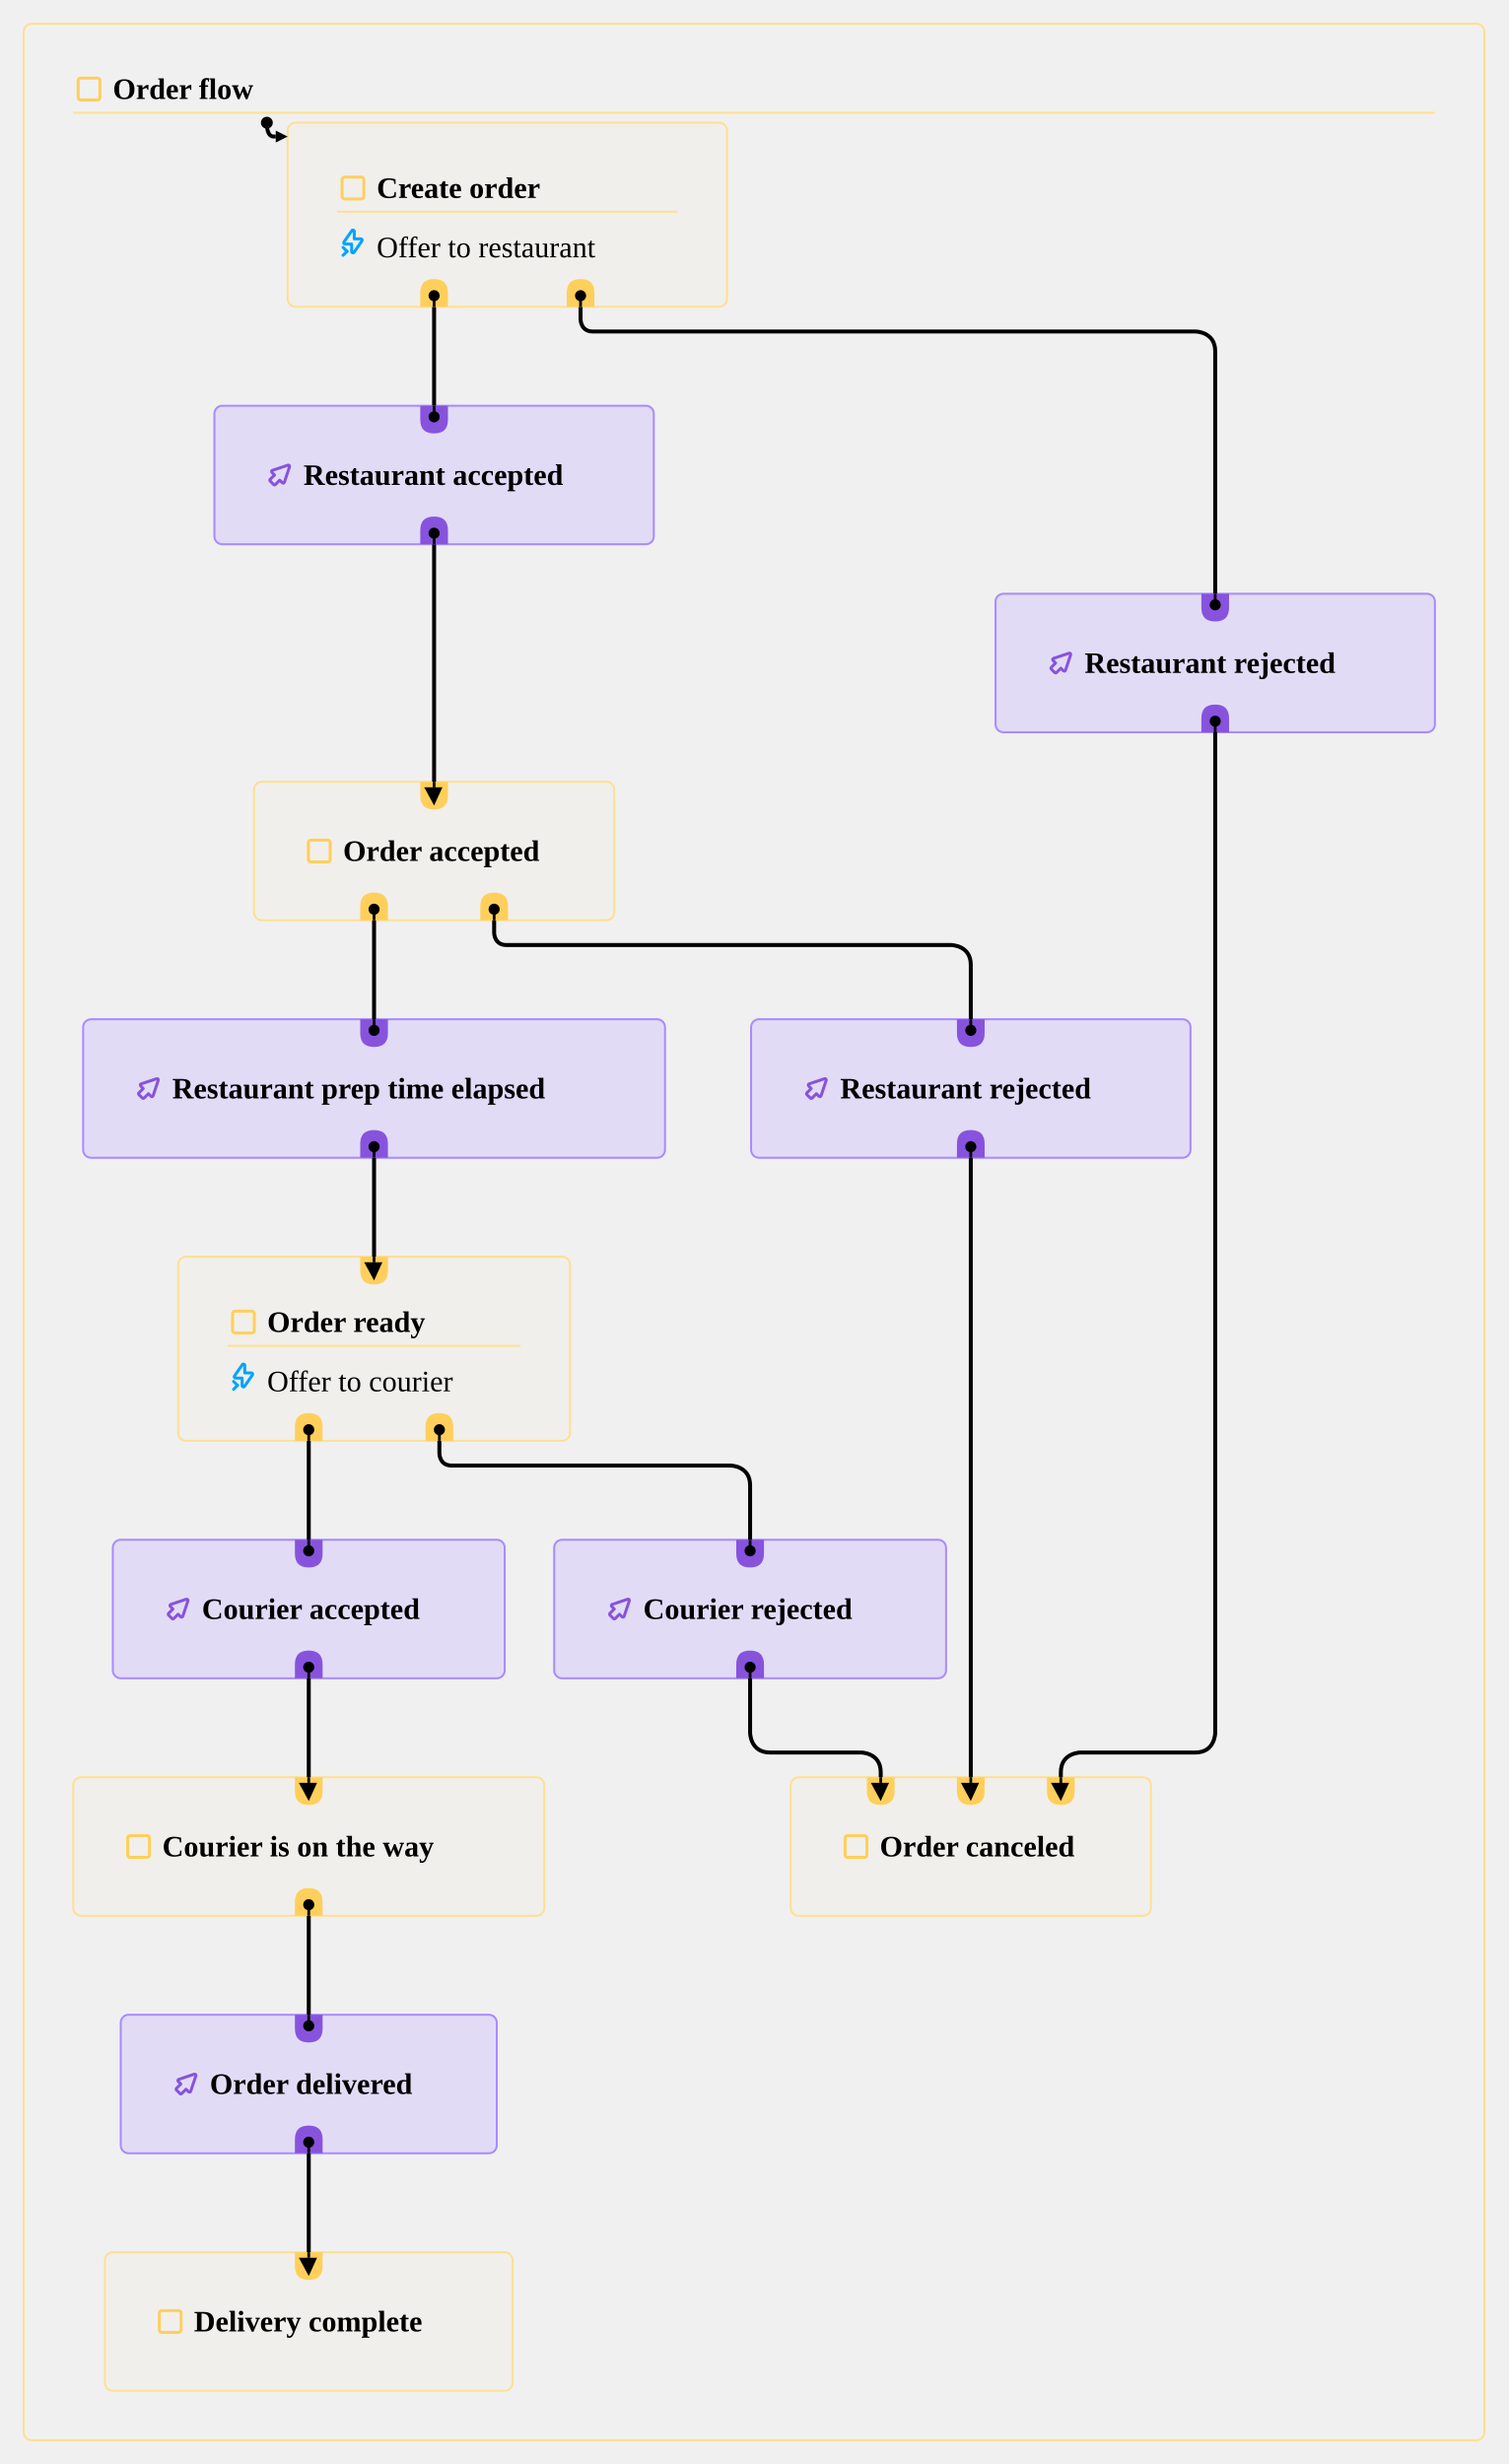
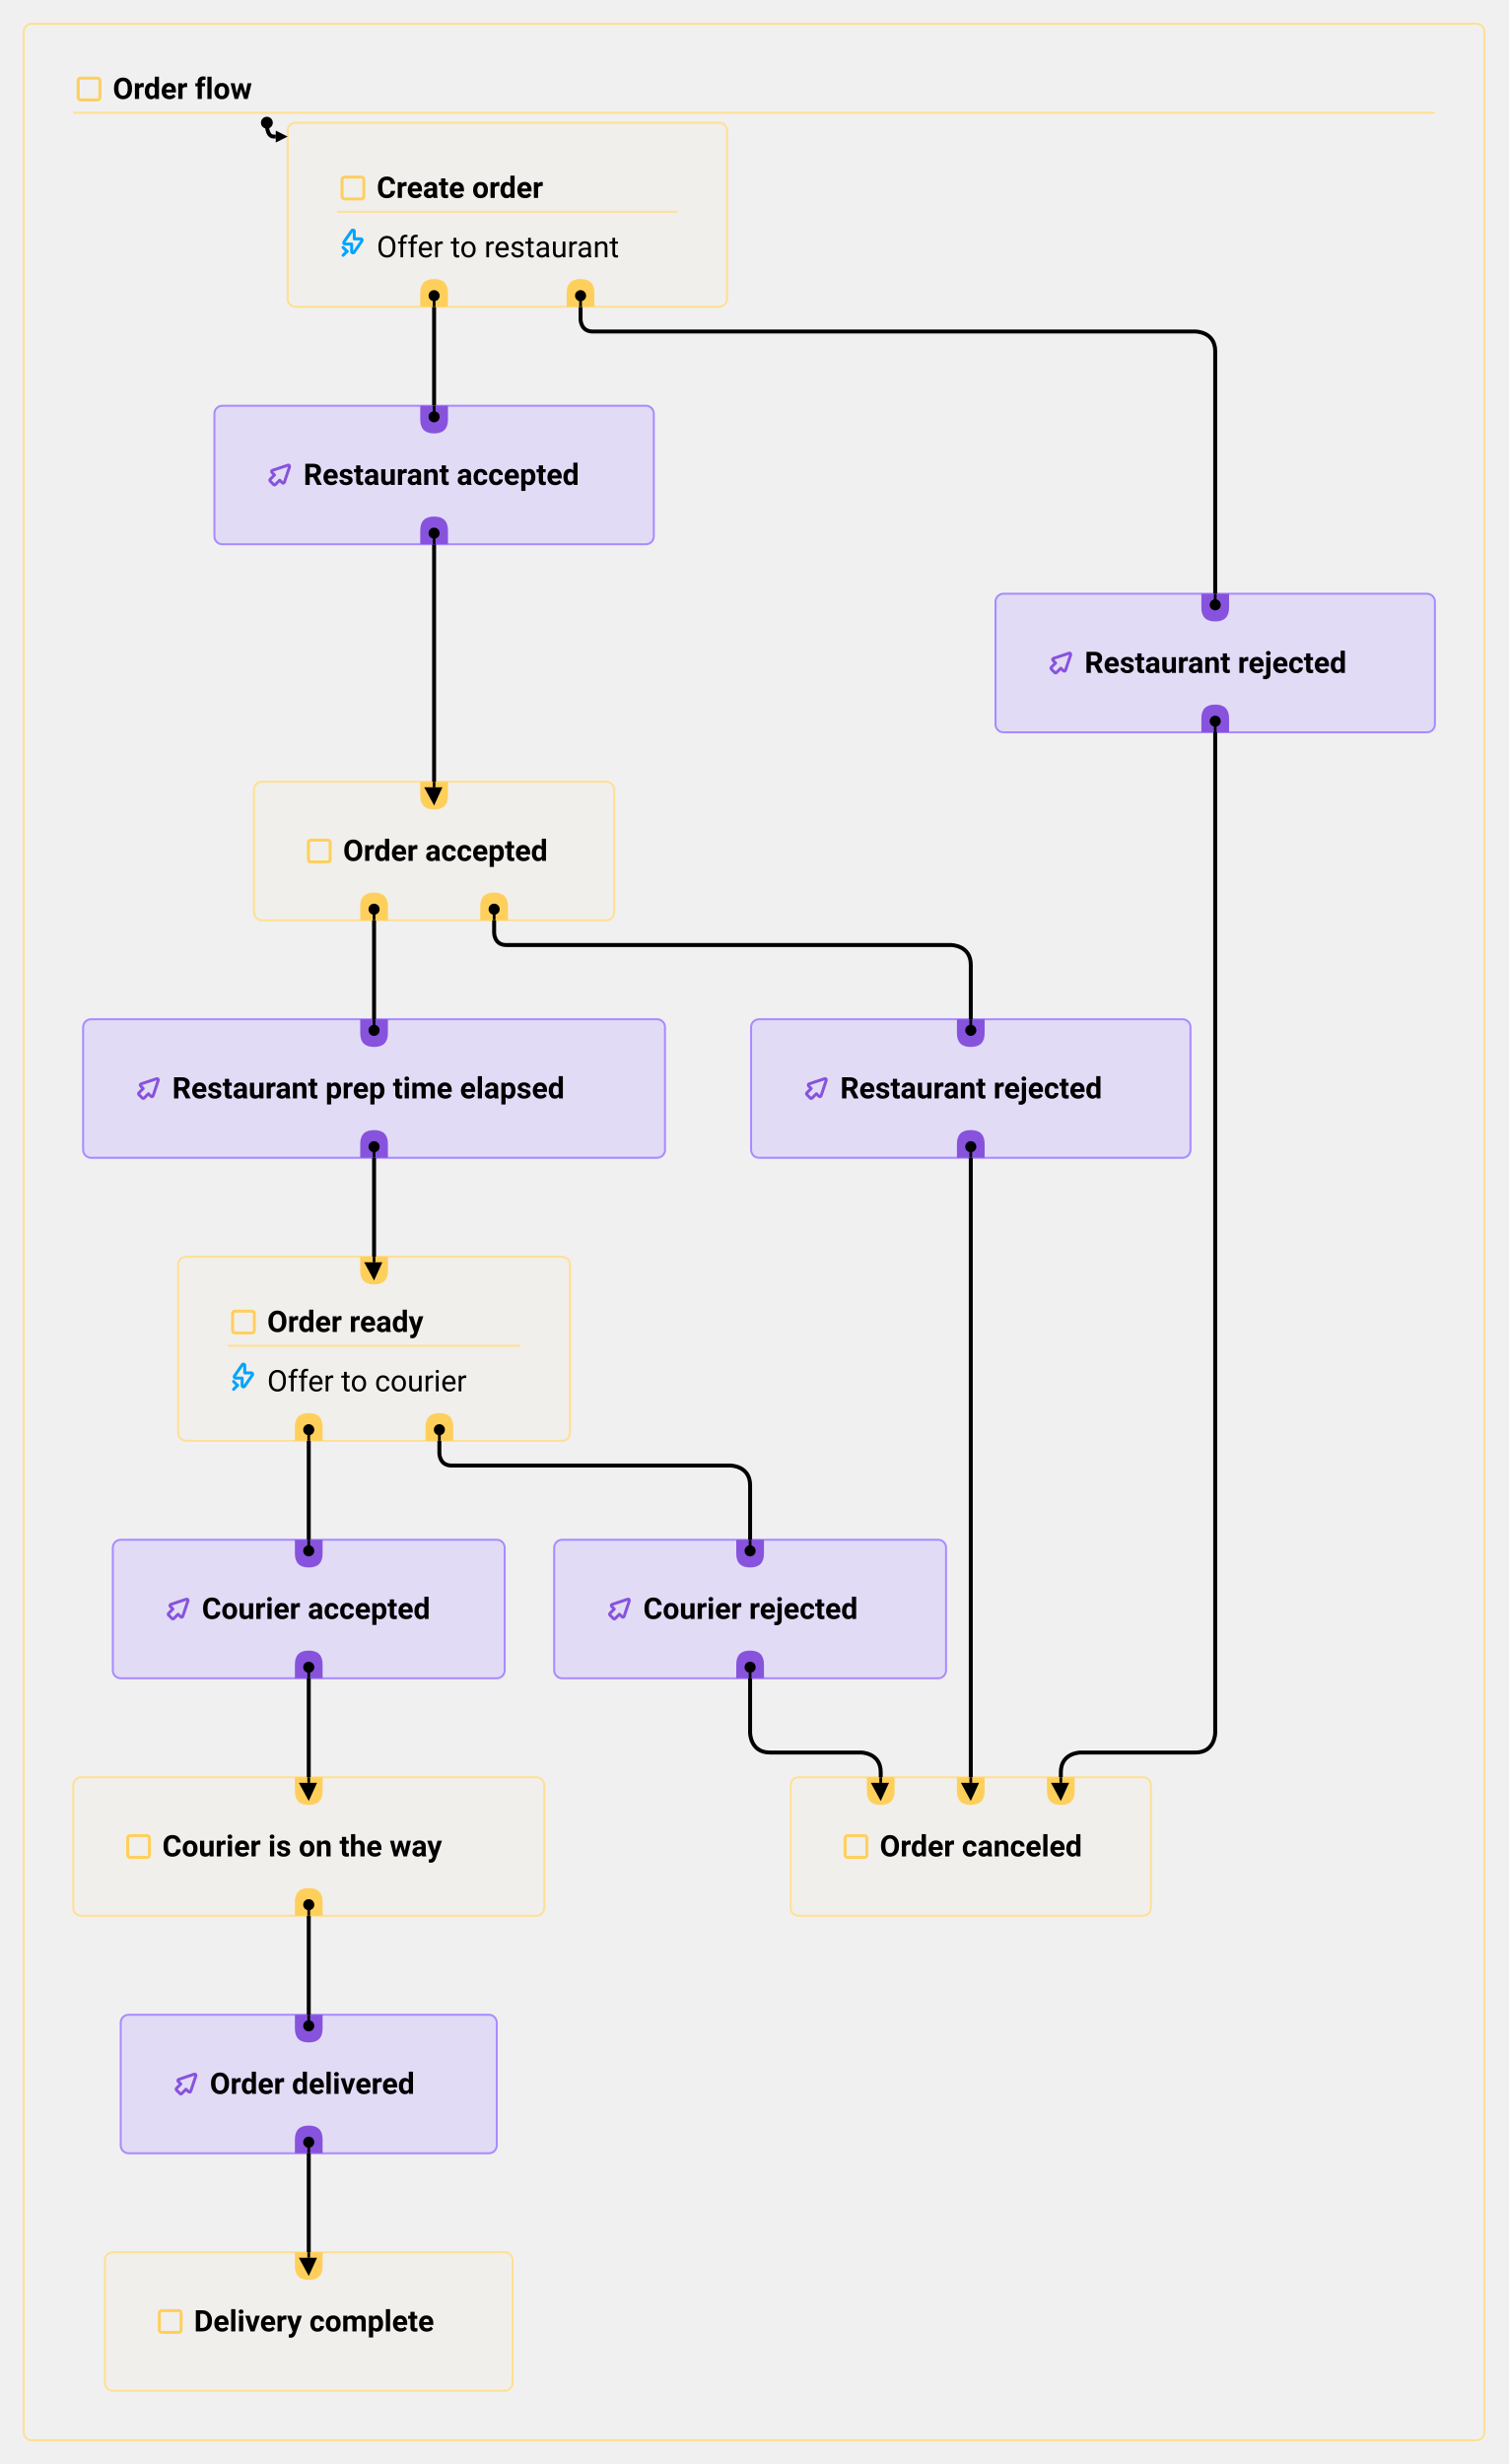
- <svg xmlns="http://www.w3.org/2000/svg" width="762" height="1245" font-size="15">
+ <svg xmlns="http://www.w3.org/2000/svg" width="762" height="1245" font-size="15" font-family="system-ui, -apple-system, 'Segoe UI', Roboto, Ubuntu, Cantarell, 'Noto Sans', sans-serif, BlinkMacSystemFont, 'Segoe UI', Helvetica, Arial, sans-serif, 'Apple Color Emoji', 'Segoe UI Emoji', 'Segoe UI Symbol'">
  <rect x="12" y="12" width="738" height="1221" rx="4" ry="4" fill="none" stroke="#ffdf92" />
  <svg width="16" height="16" x="37" y="37" viewBox="0 0 16 16" fill="none">
    <g clip-path="url(#clip0_1343_12511)">
      <path d="M12.278 13.5H3.722C3.047 13.5 2.5 12.953 2.5 12.278V3.722C2.5 3.047 3.047 2.5 3.722 2.5H12.277C12.953 2.5 13.499 3.047 13.499 3.722V12.277C13.5 12.953 12.953 13.5 12.278 13.5V13.5Z" stroke="#FFCF5C" stroke-width="1.5" stroke-linecap="round" stroke-linejoin="round" />
    </g>
    <defs>
      <clipPath id="clip0_1343_12511">
        <rect width="16" height="16" fill="white" />
      </clipPath>
    </defs>
  </svg>
  <text font-weight="600" x="57" y="50" width="668" height="10">Order flow</text>
  <path d="M 37 57 L 725 57" stroke="#ffdf92" />
  <svg x="12" y="12" width="738" height="1221">
    <rect x="133.333" y="50" width="222" height="93" rx="4" ry="4" fill="#ffefc919" stroke="#ffdf92" />
    <svg width="16" height="16" x="158.333" y="75" viewBox="0 0 16 16" fill="none">
      <g clip-path="url(#clip0_1343_12511)">
        <path d="M12.278 13.5H3.722C3.047 13.5 2.5 12.953 2.5 12.278V3.722C2.5 3.047 3.047 2.5 3.722 2.5H12.277C12.953 2.5 13.499 3.047 13.499 3.722V12.277C13.5 12.953 12.953 13.5 12.278 13.5V13.5Z" stroke="#FFCF5C" stroke-width="1.5" stroke-linecap="round" stroke-linejoin="round" />
      </g>
      <defs>
        <clipPath id="clip0_1343_12511">
          <rect width="16" height="16" fill="white" />
        </clipPath>
      </defs>
    </svg>
    <text font-weight="600" x="178.333" y="88" width="152" height="10">Create order</text>
    <path d="M 158.333 95 L 330.333 95" stroke="#ffdf92" />
    <svg width="16" height="16" x="158.333" y="102" viewBox="0 0 16 16" fill="none">
      <g clip-path="url(#clip0_217_22)">
        <mask id="mask0_217_22" maskUnits="userSpaceOnUse" x="0" y="0" width="16" height="16" style="mask-type: luminance;">
          <path d="M16 0H0V16H16V0Z" fill="white" />
        </mask>
        <g mask="url(#mask0_217_22)">
          <path d="M12.549 7.717L8.541 13.505C8.174 14.035 7.343 13.776 7.343 13.131V9.315H3.993C3.462 9.315 3.149 8.719 3.452 8.283L7.459 2.494C7.827 1.964 8.658 2.223 8.658 2.869V6.684H12.008C12.538 6.684 12.851 7.28 12.549 7.717Z" stroke="#00A3FF" stroke-width="1.5" stroke-linecap="round" stroke-linejoin="round" />
        </g>
        <path d="M3 11L5 13" stroke="#00A3FF" stroke-width="1.5" stroke-linecap="round" />
        <path d="M3 15.01L5 13.01" stroke="#00A3FF" stroke-width="1.5" stroke-linecap="round" />
      </g>
      <defs>
        <clipPath id="clip0_217_22">
          <rect width="16" height="16" fill="white" />
        </clipPath>
      </defs>
    </svg>
    <text x="178.333" y="118" width="152" height="16.2">Offer to restaurant</text>
    <rect x="116.333" y="383" width="182" height="70" rx="4" ry="4" fill="#ffefc919" stroke="#ffdf92" />
    <svg width="16" height="16" x="141.333" y="410" viewBox="0 0 16 16" fill="none">
      <g clip-path="url(#clip0_1343_12511)">
        <path d="M12.278 13.5H3.722C3.047 13.5 2.5 12.953 2.5 12.278V3.722C2.5 3.047 3.047 2.5 3.722 2.5H12.277C12.953 2.5 13.499 3.047 13.499 3.722V12.277C13.5 12.953 12.953 13.5 12.278 13.5V13.5Z" stroke="#FFCF5C" stroke-width="1.5" stroke-linecap="round" stroke-linejoin="round" />
      </g>
      <defs>
        <clipPath id="clip0_1343_12511">
          <rect width="16" height="16" fill="white" />
        </clipPath>
      </defs>
    </svg>
    <text font-weight="600" x="161.333" y="423" width="112" height="10">Order accepted</text>
    <rect x="78" y="623" width="198" height="93" rx="4" ry="4" fill="#ffefc919" stroke="#ffdf92" />
    <svg width="16" height="16" x="103" y="648" viewBox="0 0 16 16" fill="none">
      <g clip-path="url(#clip0_1343_12511)">
        <path d="M12.278 13.5H3.722C3.047 13.5 2.5 12.953 2.5 12.278V3.722C2.5 3.047 3.047 2.5 3.722 2.5H12.277C12.953 2.5 13.499 3.047 13.499 3.722V12.277C13.5 12.953 12.953 13.5 12.278 13.5V13.5Z" stroke="#FFCF5C" stroke-width="1.5" stroke-linecap="round" stroke-linejoin="round" />
      </g>
      <defs>
        <clipPath id="clip0_1343_12511">
          <rect width="16" height="16" fill="white" />
        </clipPath>
      </defs>
    </svg>
    <text font-weight="600" x="123" y="661" width="128" height="10">Order ready</text>
    <path d="M 103 668 L 251 668" stroke="#ffdf92" />
    <svg width="16" height="16" x="103" y="675" viewBox="0 0 16 16" fill="none">
      <g clip-path="url(#clip0_217_22)">
        <mask id="mask0_217_22" maskUnits="userSpaceOnUse" x="0" y="0" width="16" height="16" style="mask-type: luminance;">
          <path d="M16 0H0V16H16V0Z" fill="white" />
        </mask>
        <g mask="url(#mask0_217_22)">
          <path d="M12.549 7.717L8.541 13.505C8.174 14.035 7.343 13.776 7.343 13.131V9.315H3.993C3.462 9.315 3.149 8.719 3.452 8.283L7.459 2.494C7.827 1.964 8.658 2.223 8.658 2.869V6.684H12.008C12.538 6.684 12.851 7.28 12.549 7.717Z" stroke="#00A3FF" stroke-width="1.5" stroke-linecap="round" stroke-linejoin="round" />
        </g>
        <path d="M3 11L5 13" stroke="#00A3FF" stroke-width="1.5" stroke-linecap="round" />
        <path d="M3 15.01L5 13.01" stroke="#00A3FF" stroke-width="1.5" stroke-linecap="round" />
      </g>
      <defs>
        <clipPath id="clip0_217_22">
          <rect width="16" height="16" fill="white" />
        </clipPath>
      </defs>
    </svg>
    <text x="123" y="691" width="128" height="16.2">Offer to courier</text>
    <rect x="25" y="886" width="238" height="70" rx="4" ry="4" fill="#ffefc919" stroke="#ffdf92" />
    <svg width="16" height="16" x="50" y="913" viewBox="0 0 16 16" fill="none">
      <g clip-path="url(#clip0_1343_12511)">
        <path d="M12.278 13.5H3.722C3.047 13.5 2.5 12.953 2.5 12.278V3.722C2.5 3.047 3.047 2.5 3.722 2.5H12.277C12.953 2.5 13.499 3.047 13.499 3.722V12.277C13.5 12.953 12.953 13.5 12.278 13.5V13.5Z" stroke="#FFCF5C" stroke-width="1.5" stroke-linecap="round" stroke-linejoin="round" />
      </g>
      <defs>
        <clipPath id="clip0_1343_12511">
          <rect width="16" height="16" fill="white" />
        </clipPath>
      </defs>
    </svg>
    <text font-weight="600" x="70" y="926" width="168" height="10">Courier is on the way</text>
    <rect x="41" y="1126" width="206" height="70" rx="4" ry="4" fill="#ffefc919" stroke="#ffdf92" />
    <svg width="16" height="16" x="66" y="1153" viewBox="0 0 16 16" fill="none">
      <g clip-path="url(#clip0_1343_12511)">
        <path d="M12.278 13.5H3.722C3.047 13.5 2.5 12.953 2.5 12.278V3.722C2.5 3.047 3.047 2.5 3.722 2.5H12.277C12.953 2.5 13.499 3.047 13.499 3.722V12.277C13.5 12.953 12.953 13.5 12.278 13.5V13.5Z" stroke="#FFCF5C" stroke-width="1.5" stroke-linecap="round" stroke-linejoin="round" />
      </g>
      <defs>
        <clipPath id="clip0_1343_12511">
          <rect width="16" height="16" fill="white" />
        </clipPath>
      </defs>
    </svg>
    <text font-weight="600" x="86" y="1166" width="136" height="10">Delivery complete</text>
    <rect x="387.5" y="886" width="182" height="70" rx="4" ry="4" fill="#ffefc919" stroke="#ffdf92" />
    <svg width="16" height="16" x="412.5" y="913" viewBox="0 0 16 16" fill="none">
      <g clip-path="url(#clip0_1343_12511)">
        <path d="M12.278 13.5H3.722C3.047 13.5 2.5 12.953 2.5 12.278V3.722C2.5 3.047 3.047 2.5 3.722 2.5H12.277C12.953 2.5 13.499 3.047 13.499 3.722V12.277C13.5 12.953 12.953 13.5 12.278 13.5V13.5Z" stroke="#FFCF5C" stroke-width="1.5" stroke-linecap="round" stroke-linejoin="round" />
      </g>
      <defs>
        <clipPath id="clip0_1343_12511">
          <rect width="16" height="16" fill="white" />
        </clipPath>
      </defs>
    </svg>
    <text font-weight="600" x="432.5" y="926" width="112" height="10">Order canceled</text>
    <rect x="96.333" y="193" width="222" height="70" rx="4" ry="4" fill="#cebdff66" stroke="#a88aff" />
    <svg width="16" height="16" x="121.333" y="220" viewBox="0 0 16 16" fill="none">
      <g clip-path="url(#clip0_1343_12529)">
        <path d="M5.371 8L3.183 10.188C2.939 10.432 2.939 10.827 3.183 11.071L4.929 12.817C5.173 13.061 5.569 13.061 5.812 12.817L8 10.629L9.309 11.938C9.637 12.267 10.197 12.135 10.343 11.694L12.967 3.823C13.13 3.335 12.665 2.87 12.177 3.033L4.306 5.657C3.865 5.804 3.733 6.363 4.061 6.691L5.371 8Z" stroke="#8753DD" stroke-width="1.5" stroke-linecap="round" stroke-linejoin="round" />
      </g>
      <defs>
        <clipPath id="clip0_1343_12529">
          <rect width="16" height="16" fill="white" />
        </clipPath>
      </defs>
    </svg>
    <text font-weight="600" x="141.333" y="233" width="152" height="10">Restaurant accepted</text>
    <rect x="491" y="288" width="222" height="70" rx="4" ry="4" fill="#cebdff66" stroke="#a88aff" />
    <svg width="16" height="16" x="516" y="315" viewBox="0 0 16 16" fill="none">
      <g clip-path="url(#clip0_1343_12529)">
        <path d="M5.371 8L3.183 10.188C2.939 10.432 2.939 10.827 3.183 11.071L4.929 12.817C5.173 13.061 5.569 13.061 5.812 12.817L8 10.629L9.309 11.938C9.637 12.267 10.197 12.135 10.343 11.694L12.967 3.823C13.13 3.335 12.665 2.87 12.177 3.033L4.306 5.657C3.865 5.804 3.733 6.363 4.061 6.691L5.371 8Z" stroke="#8753DD" stroke-width="1.5" stroke-linecap="round" stroke-linejoin="round" />
      </g>
      <defs>
        <clipPath id="clip0_1343_12529">
          <rect width="16" height="16" fill="white" />
        </clipPath>
      </defs>
    </svg>
    <text font-weight="600" x="536" y="328" width="152" height="10">Restaurant rejected</text>
    <rect x="367.5" y="503" width="222" height="70" rx="4" ry="4" fill="#cebdff66" stroke="#a88aff" />
    <svg width="16" height="16" x="392.5" y="530" viewBox="0 0 16 16" fill="none">
      <g clip-path="url(#clip0_1343_12529)">
        <path d="M5.371 8L3.183 10.188C2.939 10.432 2.939 10.827 3.183 11.071L4.929 12.817C5.173 13.061 5.569 13.061 5.812 12.817L8 10.629L9.309 11.938C9.637 12.267 10.197 12.135 10.343 11.694L12.967 3.823C13.13 3.335 12.665 2.87 12.177 3.033L4.306 5.657C3.865 5.804 3.733 6.363 4.061 6.691L5.371 8Z" stroke="#8753DD" stroke-width="1.5" stroke-linecap="round" stroke-linejoin="round" />
      </g>
      <defs>
        <clipPath id="clip0_1343_12529">
          <rect width="16" height="16" fill="white" />
        </clipPath>
      </defs>
    </svg>
    <text font-weight="600" x="412.5" y="543" width="152" height="10">Restaurant rejected</text>
    <rect x="30" y="503" width="294" height="70" rx="4" ry="4" fill="#cebdff66" stroke="#a88aff" />
    <svg width="16" height="16" x="55" y="530" viewBox="0 0 16 16" fill="none">
      <g clip-path="url(#clip0_1343_12529)">
        <path d="M5.371 8L3.183 10.188C2.939 10.432 2.939 10.827 3.183 11.071L4.929 12.817C5.173 13.061 5.569 13.061 5.812 12.817L8 10.629L9.309 11.938C9.637 12.267 10.197 12.135 10.343 11.694L12.967 3.823C13.13 3.335 12.665 2.87 12.177 3.033L4.306 5.657C3.865 5.804 3.733 6.363 4.061 6.691L5.371 8Z" stroke="#8753DD" stroke-width="1.5" stroke-linecap="round" stroke-linejoin="round" />
      </g>
      <defs>
        <clipPath id="clip0_1343_12529">
          <rect width="16" height="16" fill="white" />
        </clipPath>
      </defs>
    </svg>
    <text font-weight="600" x="75" y="543" width="224" height="10">Restaurant prep time elapsed</text>
    <rect x="45" y="766" width="198" height="70" rx="4" ry="4" fill="#cebdff66" stroke="#a88aff" />
    <svg width="16" height="16" x="70" y="793" viewBox="0 0 16 16" fill="none">
      <g clip-path="url(#clip0_1343_12529)">
        <path d="M5.371 8L3.183 10.188C2.939 10.432 2.939 10.827 3.183 11.071L4.929 12.817C5.173 13.061 5.569 13.061 5.812 12.817L8 10.629L9.309 11.938C9.637 12.267 10.197 12.135 10.343 11.694L12.967 3.823C13.13 3.335 12.665 2.87 12.177 3.033L4.306 5.657C3.865 5.804 3.733 6.363 4.061 6.691L5.371 8Z" stroke="#8753DD" stroke-width="1.5" stroke-linecap="round" stroke-linejoin="round" />
      </g>
      <defs>
        <clipPath id="clip0_1343_12529">
          <rect width="16" height="16" fill="white" />
        </clipPath>
      </defs>
    </svg>
    <text font-weight="600" x="90" y="806" width="128" height="10">Courier accepted</text>
    <rect x="268" y="766" width="198" height="70" rx="4" ry="4" fill="#cebdff66" stroke="#a88aff" />
    <svg width="16" height="16" x="293" y="793" viewBox="0 0 16 16" fill="none">
      <g clip-path="url(#clip0_1343_12529)">
        <path d="M5.371 8L3.183 10.188C2.939 10.432 2.939 10.827 3.183 11.071L4.929 12.817C5.173 13.061 5.569 13.061 5.812 12.817L8 10.629L9.309 11.938C9.637 12.267 10.197 12.135 10.343 11.694L12.967 3.823C13.13 3.335 12.665 2.87 12.177 3.033L4.306 5.657C3.865 5.804 3.733 6.363 4.061 6.691L5.371 8Z" stroke="#8753DD" stroke-width="1.5" stroke-linecap="round" stroke-linejoin="round" />
      </g>
      <defs>
        <clipPath id="clip0_1343_12529">
          <rect width="16" height="16" fill="white" />
        </clipPath>
      </defs>
    </svg>
    <text font-weight="600" x="313" y="806" width="128" height="10">Courier rejected</text>
    <rect x="49" y="1006" width="190" height="70" rx="4" ry="4" fill="#cebdff66" stroke="#a88aff" />
    <svg width="16" height="16" x="74" y="1033" viewBox="0 0 16 16" fill="none">
      <g clip-path="url(#clip0_1343_12529)">
        <path d="M5.371 8L3.183 10.188C2.939 10.432 2.939 10.827 3.183 11.071L4.929 12.817C5.173 13.061 5.569 13.061 5.812 12.817L8 10.629L9.309 11.938C9.637 12.267 10.197 12.135 10.343 11.694L12.967 3.823C13.13 3.335 12.665 2.87 12.177 3.033L4.306 5.657C3.865 5.804 3.733 6.363 4.061 6.691L5.371 8Z" stroke="#8753DD" stroke-width="1.5" stroke-linecap="round" stroke-linejoin="round" />
      </g>
      <defs>
        <clipPath id="clip0_1343_12529">
          <rect width="16" height="16" fill="white" />
        </clipPath>
      </defs>
    </svg>
    <text font-weight="600" x="94" y="1046" width="120" height="10">Order delivered</text>
    <svg x1="0" y1="0" width="100%" height="100%">
      <g>
        <defs>
          <marker id="end-flow-0" viewBox="0 0 10 10" markerWidth="7" markerHeight="7" refX="0" refY="5" markerUnits="strokeWidth" orient="auto">
            <path stroke="none" fill="#8753dd" d="M0,0 h5 q5,0 5,5 q0,5 -5,5 h-5 z" />
            <path stroke-width="1" stroke="#000" d="M0,5 h4" />
            <circle cx="4" cy="5" r="2" />
          </marker>
          <marker id="start-flow-0" viewBox="0 0 10 10" markerWidth="7" markerHeight="7" refX="0" refY="5" markerUnits="strokeWidth" orient="auto">
            <path stroke="none" fill="#ffcf5c" d="M0,0 h5 q5,0 5,5 q0,5 -5,5 h-5 z" />
            <path stroke-width="1" stroke="#000" d="M0,5 h4" />
            <circle cx="4" cy="5" r="2" />
          </marker>
        </defs>
        <path stroke="#000" stroke-width="2" fill="none" d="M 207.333,143 L 207.333,143 L 207.333,193" marker-end="url(#end-flow-0)" />
        <path stroke="none" stroke-width="2" fill="none" d="M 207.333,193 L 207.333,193 L 207.333,143" marker-end="url(#start-flow-0)" />
      </g>
      <g>
        <defs>
          <marker id="end-flow-1" viewBox="0 0 10 10" markerWidth="7" markerHeight="7" refX="0" refY="5" markerUnits="strokeWidth" orient="auto">
            <path stroke="none" fill="#ffcf5c" d="M0,0 h5 q5,0 5,5 q0,5 -5,5 h-5 z" />
            <path stroke="none" fill="#000" d="M1.43,5 L2,5 L2,2 L8.57,5 L2,8.57 L2,5 z" />
            <path stroke="#000" fill="none" stroke-width="1" d="M0,5 L2,5" />
          </marker>
          <marker id="start-flow-1" viewBox="0 0 10 10" markerWidth="7" markerHeight="7" refX="0" refY="5" markerUnits="strokeWidth" orient="auto">
            <path stroke="none" fill="#8753dd" d="M0,0 h5 q5,0 5,5 q0,5 -5,5 h-5 z" />
            <path stroke-width="1" stroke="#000" d="M0,5 h4" />
            <circle cx="4" cy="5" r="2" />
          </marker>
        </defs>
        <path stroke="#000" stroke-width="2" fill="none" d="M 207.333,263 L 207.333,263 L 207.333,383" marker-end="url(#end-flow-1)" />
        <path stroke="none" stroke-width="2" fill="none" d="M 207.333,383 L 207.333,383 L 207.333,263" marker-end="url(#start-flow-1)" />
      </g>
      <g>
        <defs>
          <marker id="end-flow-2" viewBox="0 0 10 10" markerWidth="7" markerHeight="7" refX="0" refY="5" markerUnits="strokeWidth" orient="auto">
            <path stroke="none" fill="#8753dd" d="M0,0 h5 q5,0 5,5 q0,5 -5,5 h-5 z" />
            <path stroke-width="1" stroke="#000" d="M0,5 h4" />
            <circle cx="4" cy="5" r="2" />
          </marker>
          <marker id="start-flow-2" viewBox="0 0 10 10" markerWidth="7" markerHeight="7" refX="0" refY="5" markerUnits="strokeWidth" orient="auto">
            <path stroke="none" fill="#ffcf5c" d="M0,0 h5 q5,0 5,5 q0,5 -5,5 h-5 z" />
            <path stroke-width="1" stroke="#000" d="M0,5 h4" />
            <circle cx="4" cy="5" r="2" />
          </marker>
        </defs>
        <path stroke="#000" stroke-width="2" fill="none" d="M 281.333,143 L 281.333,143 L 281.333,149.25 L 281.333,149.35 C 281.333,149.35 281.333,155.5 287.483,155.5 L 441.667,155.5 L 592,155.5 C 592,155.5 602,155.5 602,165.5 L 602,288" marker-end="url(#end-flow-2)" />
        <path stroke="none" stroke-width="2" fill="none" d="M 602,288 L 602,288 L 602,221.75 L 602,165.5 C 602,165.5 602,155.5 592,155.5 L 441.667,155.5 L 291.333,155.5 C 291.333,155.5 281.333,155.5 281.333,145.5 L 281.333,143" marker-end="url(#start-flow-2)" />
      </g>
      <g>
        <defs>
          <marker id="end-flow-3" viewBox="0 0 10 10" markerWidth="7" markerHeight="7" refX="0" refY="5" markerUnits="strokeWidth" orient="auto">
            <path stroke="none" fill="#ffcf5c" d="M0,0 h5 q5,0 5,5 q0,5 -5,5 h-5 z" />
            <path stroke="none" fill="#000" d="M1.43,5 L2,5 L2,2 L8.57,5 L2,8.57 L2,5 z" />
            <path stroke="#000" fill="none" stroke-width="1" d="M0,5 L2,5" />
          </marker>
          <marker id="start-flow-3" viewBox="0 0 10 10" markerWidth="7" markerHeight="7" refX="0" refY="5" markerUnits="strokeWidth" orient="auto">
            <path stroke="none" fill="#8753dd" d="M0,0 h5 q5,0 5,5 q0,5 -5,5 h-5 z" />
            <path stroke-width="1" stroke="#000" d="M0,5 h4" />
            <circle cx="4" cy="5" r="2" />
          </marker>
        </defs>
        <path stroke="#000" stroke-width="2" fill="none" d="M 602,358 L 602,358 L 602,615.75 L 602,863.5 C 602,863.5 602,873.5 592,873.5 L 563,873.5 L 534,873.5 C 534,873.5 524,873.5 524,883.5 L 524,886" marker-end="url(#end-flow-3)" />
        <path stroke="none" stroke-width="2" fill="none" d="M 524,886 L 524,886 L 524,879.75 L 524,879.65 C 524,879.65 524,873.5 530.15,873.5 L 563,873.5 L 592,873.5 C 592,873.5 602,873.5 602,863.5 L 602,358" marker-end="url(#start-flow-3)" />
      </g>
      <g>
        <defs>
          <marker id="end-flow-4" viewBox="0 0 10 10" markerWidth="7" markerHeight="7" refX="0" refY="5" markerUnits="strokeWidth" orient="auto">
            <path stroke="none" fill="#8753dd" d="M0,0 h5 q5,0 5,5 q0,5 -5,5 h-5 z" />
            <path stroke-width="1" stroke="#000" d="M0,5 h4" />
            <circle cx="4" cy="5" r="2" />
          </marker>
          <marker id="start-flow-4" viewBox="0 0 10 10" markerWidth="7" markerHeight="7" refX="0" refY="5" markerUnits="strokeWidth" orient="auto">
            <path stroke="none" fill="#ffcf5c" d="M0,0 h5 q5,0 5,5 q0,5 -5,5 h-5 z" />
            <path stroke-width="1" stroke="#000" d="M0,5 h4" />
            <circle cx="4" cy="5" r="2" />
          </marker>
        </defs>
        <path stroke="#000" stroke-width="2" fill="none" d="M 237.667,453 L 237.667,453 L 237.667,459.25 L 237.667,459.35 C 237.667,459.35 237.667,465.5 243.817,465.5 L 358.083,465.5 L 468.5,465.5 C 468.5,465.5 478.5,465.5 478.5,475.5 L 478.5,503" marker-end="url(#end-flow-4)" />
        <path stroke="none" stroke-width="2" fill="none" d="M 478.5,503 L 478.5,503 L 478.5,484.25 L 478.5,475.5 C 478.5,475.5 478.5,465.5 468.5,465.5 L 358.083,465.5 L 247.667,465.5 C 247.667,465.5 237.667,465.5 237.667,455.5 L 237.667,453" marker-end="url(#start-flow-4)" />
      </g>
      <g>
        <defs>
          <marker id="end-flow-5" viewBox="0 0 10 10" markerWidth="7" markerHeight="7" refX="0" refY="5" markerUnits="strokeWidth" orient="auto">
            <path stroke="none" fill="#ffcf5c" d="M0,0 h5 q5,0 5,5 q0,5 -5,5 h-5 z" />
            <path stroke="none" fill="#000" d="M1.43,5 L2,5 L2,2 L8.57,5 L2,8.57 L2,5 z" />
            <path stroke="#000" fill="none" stroke-width="1" d="M0,5 L2,5" />
          </marker>
          <marker id="start-flow-5" viewBox="0 0 10 10" markerWidth="7" markerHeight="7" refX="0" refY="5" markerUnits="strokeWidth" orient="auto">
            <path stroke="none" fill="#8753dd" d="M0,0 h5 q5,0 5,5 q0,5 -5,5 h-5 z" />
            <path stroke-width="1" stroke="#000" d="M0,5 h4" />
            <circle cx="4" cy="5" r="2" />
          </marker>
        </defs>
        <path stroke="#000" stroke-width="2" fill="none" d="M 478.5,573 L 478.5,573 L 478.5,886" marker-end="url(#end-flow-5)" />
        <path stroke="none" stroke-width="2" fill="none" d="M 478.5,886 L 478.5,886 L 478.5,573" marker-end="url(#start-flow-5)" />
      </g>
      <g>
        <defs>
          <marker id="end-flow-6" viewBox="0 0 10 10" markerWidth="7" markerHeight="7" refX="0" refY="5" markerUnits="strokeWidth" orient="auto">
            <path stroke="none" fill="#8753dd" d="M0,0 h5 q5,0 5,5 q0,5 -5,5 h-5 z" />
            <path stroke-width="1" stroke="#000" d="M0,5 h4" />
            <circle cx="4" cy="5" r="2" />
          </marker>
          <marker id="start-flow-6" viewBox="0 0 10 10" markerWidth="7" markerHeight="7" refX="0" refY="5" markerUnits="strokeWidth" orient="auto">
            <path stroke="none" fill="#ffcf5c" d="M0,0 h5 q5,0 5,5 q0,5 -5,5 h-5 z" />
            <path stroke-width="1" stroke="#000" d="M0,5 h4" />
            <circle cx="4" cy="5" r="2" />
          </marker>
        </defs>
        <path stroke="#000" stroke-width="2" fill="none" d="M 177,453 L 177,453 L 177,503" marker-end="url(#end-flow-6)" />
        <path stroke="none" stroke-width="2" fill="none" d="M 177,503 L 177,503 L 177,453" marker-end="url(#start-flow-6)" />
      </g>
      <g>
        <defs>
          <marker id="end-flow-7" viewBox="0 0 10 10" markerWidth="7" markerHeight="7" refX="0" refY="5" markerUnits="strokeWidth" orient="auto">
            <path stroke="none" fill="#ffcf5c" d="M0,0 h5 q5,0 5,5 q0,5 -5,5 h-5 z" />
            <path stroke="none" fill="#000" d="M1.43,5 L2,5 L2,2 L8.57,5 L2,8.57 L2,5 z" />
            <path stroke="#000" fill="none" stroke-width="1" d="M0,5 L2,5" />
          </marker>
          <marker id="start-flow-7" viewBox="0 0 10 10" markerWidth="7" markerHeight="7" refX="0" refY="5" markerUnits="strokeWidth" orient="auto">
            <path stroke="none" fill="#8753dd" d="M0,0 h5 q5,0 5,5 q0,5 -5,5 h-5 z" />
            <path stroke-width="1" stroke="#000" d="M0,5 h4" />
            <circle cx="4" cy="5" r="2" />
          </marker>
        </defs>
        <path stroke="#000" stroke-width="2" fill="none" d="M 177,573 L 177,573 L 177,623" marker-end="url(#end-flow-7)" />
        <path stroke="none" stroke-width="2" fill="none" d="M 177,623 L 177,623 L 177,573" marker-end="url(#start-flow-7)" />
      </g>
      <g>
        <defs>
          <marker id="end-flow-8" viewBox="0 0 10 10" markerWidth="7" markerHeight="7" refX="0" refY="5" markerUnits="strokeWidth" orient="auto">
            <path stroke="none" fill="#8753dd" d="M0,0 h5 q5,0 5,5 q0,5 -5,5 h-5 z" />
            <path stroke-width="1" stroke="#000" d="M0,5 h4" />
            <circle cx="4" cy="5" r="2" />
          </marker>
          <marker id="start-flow-8" viewBox="0 0 10 10" markerWidth="7" markerHeight="7" refX="0" refY="5" markerUnits="strokeWidth" orient="auto">
            <path stroke="none" fill="#ffcf5c" d="M0,0 h5 q5,0 5,5 q0,5 -5,5 h-5 z" />
            <path stroke-width="1" stroke="#000" d="M0,5 h4" />
            <circle cx="4" cy="5" r="2" />
          </marker>
        </defs>
        <path stroke="#000" stroke-width="2" fill="none" d="M 144,716 L 144,716 L 144,766" marker-end="url(#end-flow-8)" />
        <path stroke="none" stroke-width="2" fill="none" d="M 144,766 L 144,766 L 144,716" marker-end="url(#start-flow-8)" />
      </g>
      <g>
        <defs>
          <marker id="end-flow-9" viewBox="0 0 10 10" markerWidth="7" markerHeight="7" refX="0" refY="5" markerUnits="strokeWidth" orient="auto">
            <path stroke="none" fill="#ffcf5c" d="M0,0 h5 q5,0 5,5 q0,5 -5,5 h-5 z" />
            <path stroke="none" fill="#000" d="M1.43,5 L2,5 L2,2 L8.57,5 L2,8.57 L2,5 z" />
            <path stroke="#000" fill="none" stroke-width="1" d="M0,5 L2,5" />
          </marker>
          <marker id="start-flow-9" viewBox="0 0 10 10" markerWidth="7" markerHeight="7" refX="0" refY="5" markerUnits="strokeWidth" orient="auto">
            <path stroke="none" fill="#8753dd" d="M0,0 h5 q5,0 5,5 q0,5 -5,5 h-5 z" />
            <path stroke-width="1" stroke="#000" d="M0,5 h4" />
            <circle cx="4" cy="5" r="2" />
          </marker>
        </defs>
        <path stroke="#000" stroke-width="2" fill="none" d="M 144,836 L 144,836 L 144,886" marker-end="url(#end-flow-9)" />
        <path stroke="none" stroke-width="2" fill="none" d="M 144,886 L 144,886 L 144,836" marker-end="url(#start-flow-9)" />
      </g>
      <g>
        <defs>
          <marker id="end-flow-10" viewBox="0 0 10 10" markerWidth="7" markerHeight="7" refX="0" refY="5" markerUnits="strokeWidth" orient="auto">
            <path stroke="none" fill="#8753dd" d="M0,0 h5 q5,0 5,5 q0,5 -5,5 h-5 z" />
            <path stroke-width="1" stroke="#000" d="M0,5 h4" />
            <circle cx="4" cy="5" r="2" />
          </marker>
          <marker id="start-flow-10" viewBox="0 0 10 10" markerWidth="7" markerHeight="7" refX="0" refY="5" markerUnits="strokeWidth" orient="auto">
            <path stroke="none" fill="#ffcf5c" d="M0,0 h5 q5,0 5,5 q0,5 -5,5 h-5 z" />
            <path stroke-width="1" stroke="#000" d="M0,5 h4" />
            <circle cx="4" cy="5" r="2" />
          </marker>
        </defs>
        <path stroke="#000" stroke-width="2" fill="none" d="M 210,716 L 210,716 L 210,722.25 L 210,722.35 C 210,722.35 210,728.5 216.15,728.5 L 288.5,728.5 L 357,728.5 C 357,728.5 367,728.5 367,738.5 L 367,766" marker-end="url(#end-flow-10)" />
        <path stroke="none" stroke-width="2" fill="none" d="M 367,766 L 367,766 L 367,747.25 L 367,738.5 C 367,738.5 367,728.5 357,728.5 L 288.5,728.5 L 220,728.5 C 220,728.5 210,728.5 210,718.5 L 210,716" marker-end="url(#start-flow-10)" />
      </g>
      <g>
        <defs>
          <marker id="end-flow-11" viewBox="0 0 10 10" markerWidth="7" markerHeight="7" refX="0" refY="5" markerUnits="strokeWidth" orient="auto">
            <path stroke="none" fill="#ffcf5c" d="M0,0 h5 q5,0 5,5 q0,5 -5,5 h-5 z" />
            <path stroke="none" fill="#000" d="M1.43,5 L2,5 L2,2 L8.57,5 L2,8.57 L2,5 z" />
            <path stroke="#000" fill="none" stroke-width="1" d="M0,5 L2,5" />
          </marker>
          <marker id="start-flow-11" viewBox="0 0 10 10" markerWidth="7" markerHeight="7" refX="0" refY="5" markerUnits="strokeWidth" orient="auto">
            <path stroke="none" fill="#8753dd" d="M0,0 h5 q5,0 5,5 q0,5 -5,5 h-5 z" />
            <path stroke-width="1" stroke="#000" d="M0,5 h4" />
            <circle cx="4" cy="5" r="2" />
          </marker>
        </defs>
        <path stroke="#000" stroke-width="2" fill="none" d="M 367,836 L 367,836 L 367,854.75 L 367,863.5 C 367,863.5 367,873.5 377,873.5 L 400,873.5 L 423,873.5 C 423,873.5 433,873.5 433,883.5 L 433,886" marker-end="url(#end-flow-11)" />
        <path stroke="none" stroke-width="2" fill="none" d="M 433,886 L 433,886 L 433,879.75 L 433,879.65 C 433,879.65 433,873.5 426.85,873.5 L 400,873.5 L 377,873.5 C 377,873.5 367,873.5 367,863.5 L 367,836" marker-end="url(#start-flow-11)" />
      </g>
      <g>
        <defs>
          <marker id="end-flow-12" viewBox="0 0 10 10" markerWidth="7" markerHeight="7" refX="0" refY="5" markerUnits="strokeWidth" orient="auto">
            <path stroke="none" fill="#8753dd" d="M0,0 h5 q5,0 5,5 q0,5 -5,5 h-5 z" />
            <path stroke-width="1" stroke="#000" d="M0,5 h4" />
            <circle cx="4" cy="5" r="2" />
          </marker>
          <marker id="start-flow-12" viewBox="0 0 10 10" markerWidth="7" markerHeight="7" refX="0" refY="5" markerUnits="strokeWidth" orient="auto">
            <path stroke="none" fill="#ffcf5c" d="M0,0 h5 q5,0 5,5 q0,5 -5,5 h-5 z" />
            <path stroke-width="1" stroke="#000" d="M0,5 h4" />
            <circle cx="4" cy="5" r="2" />
          </marker>
        </defs>
        <path stroke="#000" stroke-width="2" fill="none" d="M 144,956 L 144,956 L 144,1006" marker-end="url(#end-flow-12)" />
        <path stroke="none" stroke-width="2" fill="none" d="M 144,1006 L 144,1006 L 144,956" marker-end="url(#start-flow-12)" />
      </g>
      <g>
        <defs>
          <marker id="end-flow-13" viewBox="0 0 10 10" markerWidth="7" markerHeight="7" refX="0" refY="5" markerUnits="strokeWidth" orient="auto">
            <path stroke="none" fill="#ffcf5c" d="M0,0 h5 q5,0 5,5 q0,5 -5,5 h-5 z" />
            <path stroke="none" fill="#000" d="M1.43,5 L2,5 L2,2 L8.57,5 L2,8.57 L2,5 z" />
            <path stroke="#000" fill="none" stroke-width="1" d="M0,5 L2,5" />
          </marker>
          <marker id="start-flow-13" viewBox="0 0 10 10" markerWidth="7" markerHeight="7" refX="0" refY="5" markerUnits="strokeWidth" orient="auto">
            <path stroke="none" fill="#8753dd" d="M0,0 h5 q5,0 5,5 q0,5 -5,5 h-5 z" />
            <path stroke-width="1" stroke="#000" d="M0,5 h4" />
            <circle cx="4" cy="5" r="2" />
          </marker>
        </defs>
        <path stroke="#000" stroke-width="2" fill="none" d="M 144,1076 L 144,1076 L 144,1126" marker-end="url(#end-flow-13)" />
        <path stroke="none" stroke-width="2" fill="none" d="M 144,1126 L 144,1126 L 144,1076" marker-end="url(#start-flow-13)" />
      </g>
      <g>
        <defs>
          <marker id="n348" viewBox="0 0 10 10" markerWidth="3" markerHeight="3" refX="0" refY="5" markerUnits="strokeWidth" orient="auto">
            <path d="M0,0 L0,10 L10,5 z" data-viz="edge-arrow" />
          </marker>
        </defs>
        <circle r="3" cx="122.833" cy="50" fill="#000" />
        <path d="M 122.833,50 Q 122.833,57 126.333,57 L 127.333, 57" stroke="#000" stroke-width="2" fill="none" marker-end="url(#n348)" pathLength="1" />
      </g>
    </svg>
  </svg>
  <svg x1="0" y1="0" width="100%" height="100%" />
</svg>
